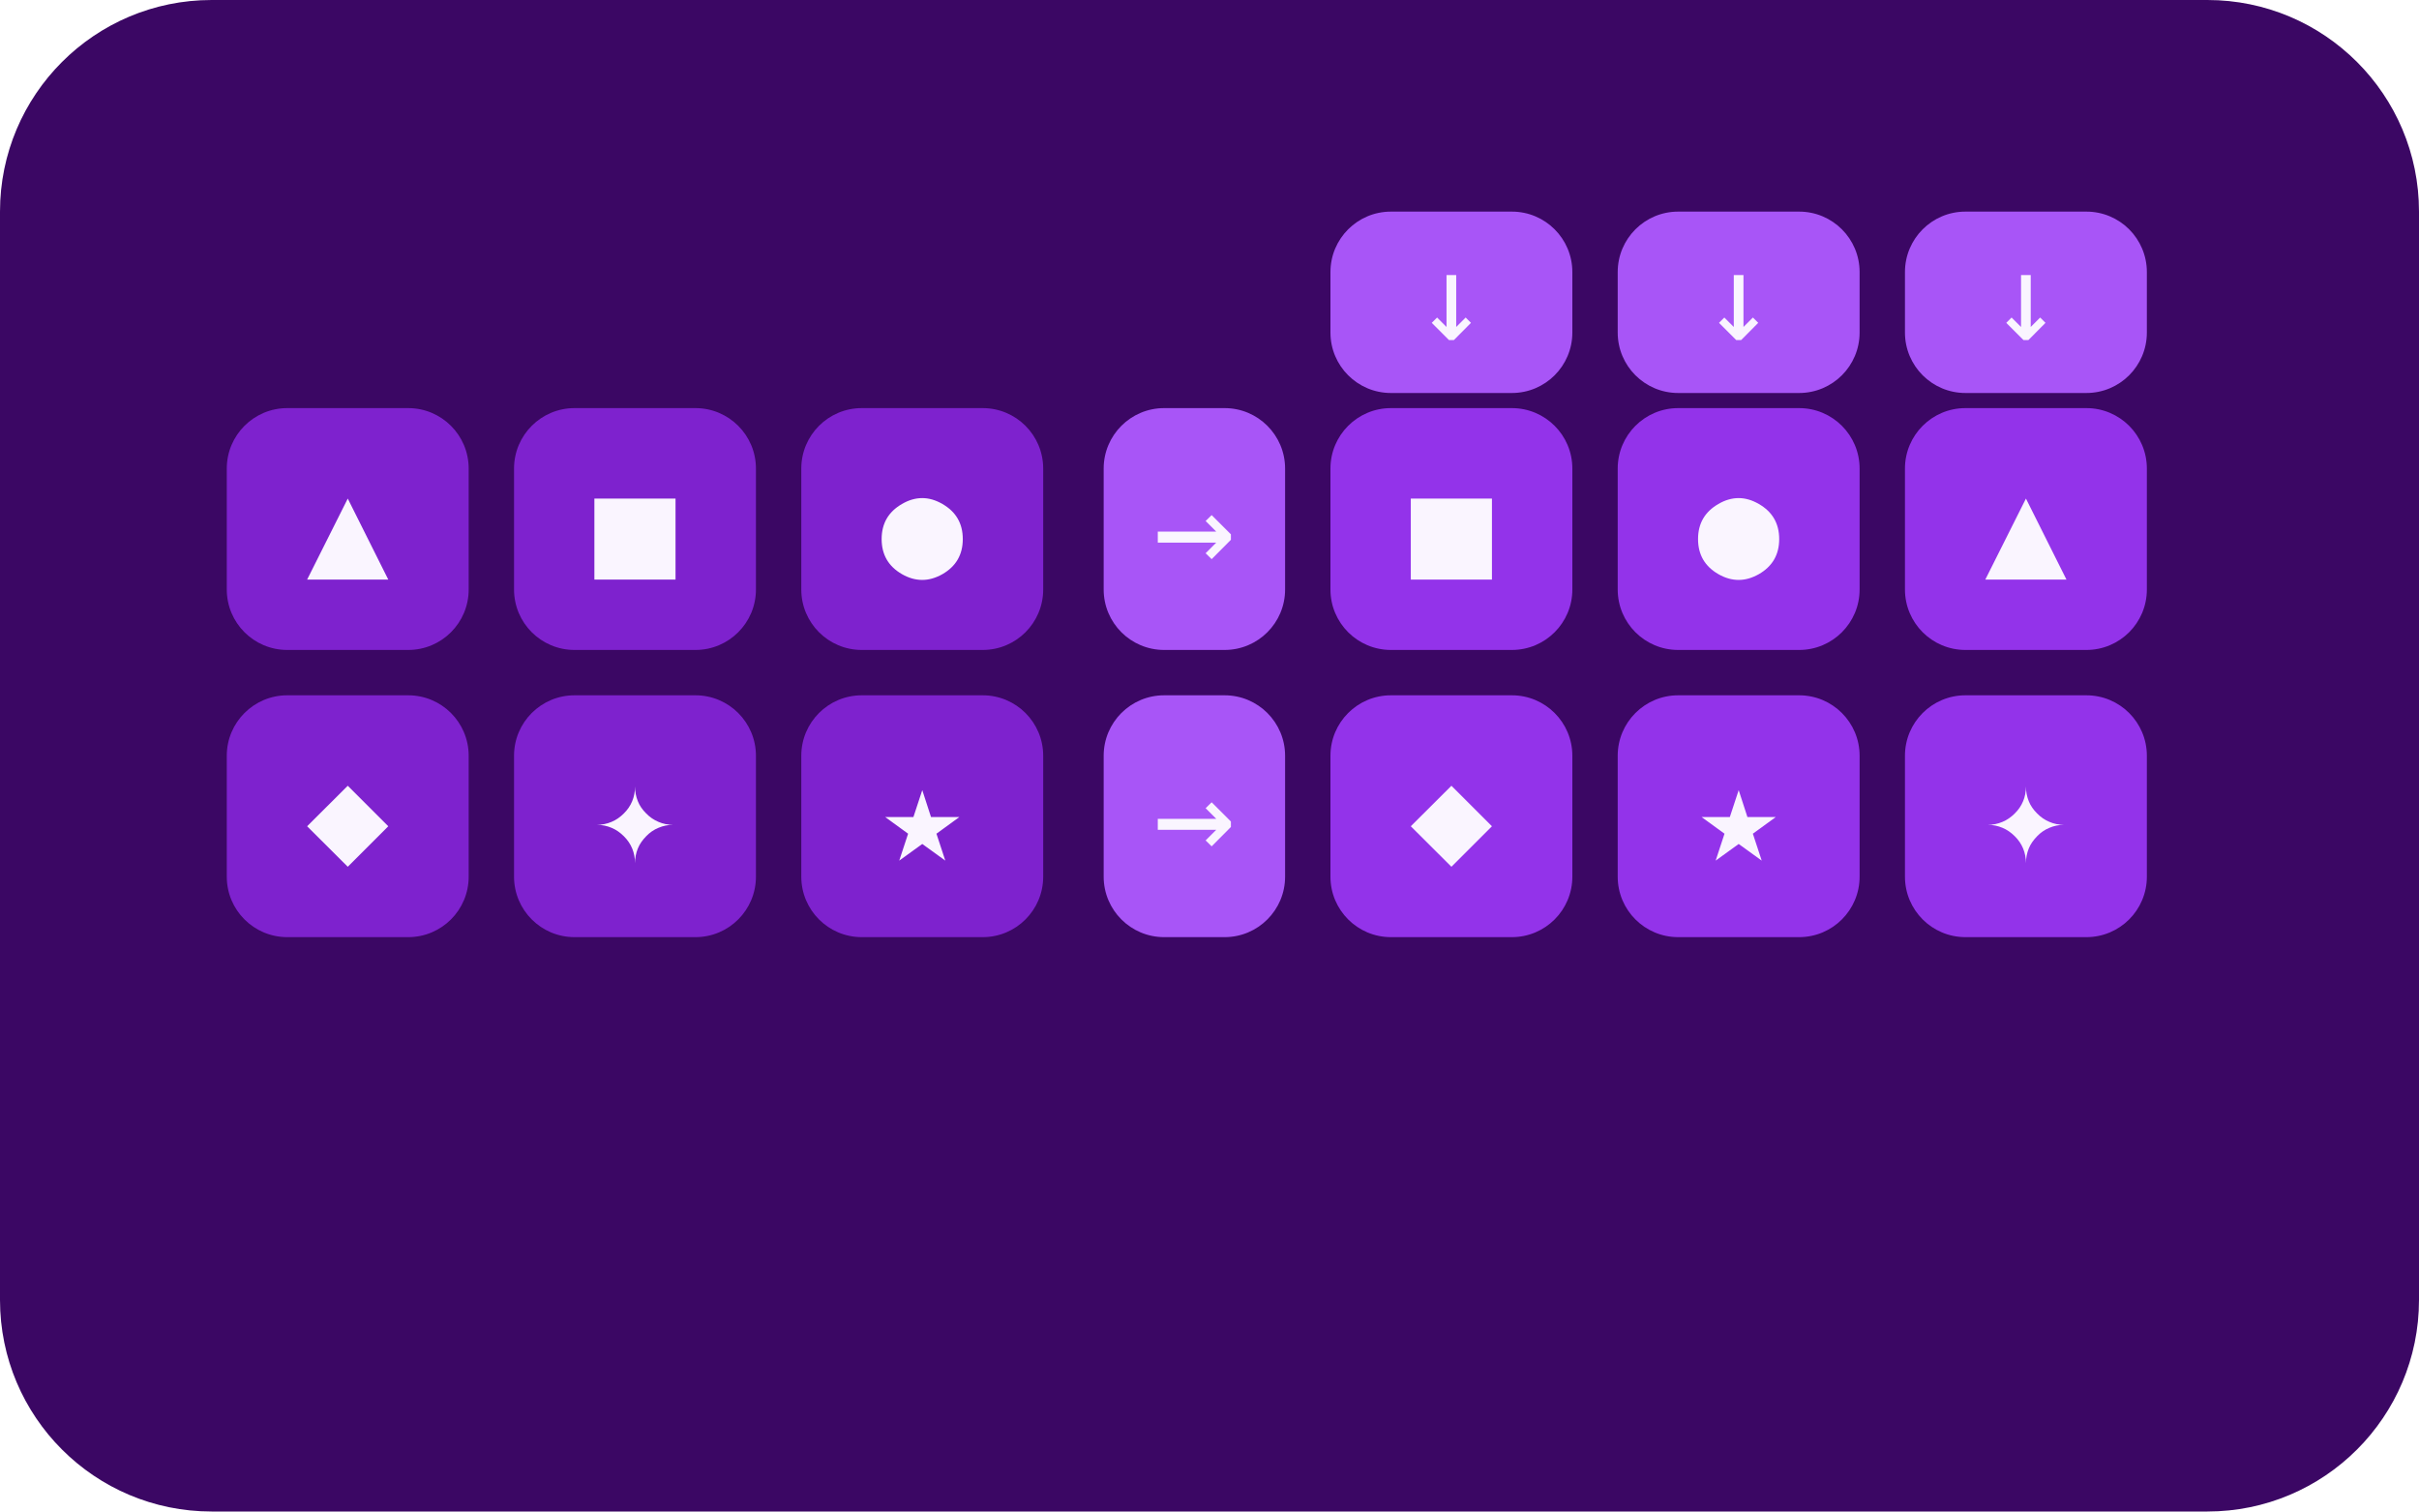
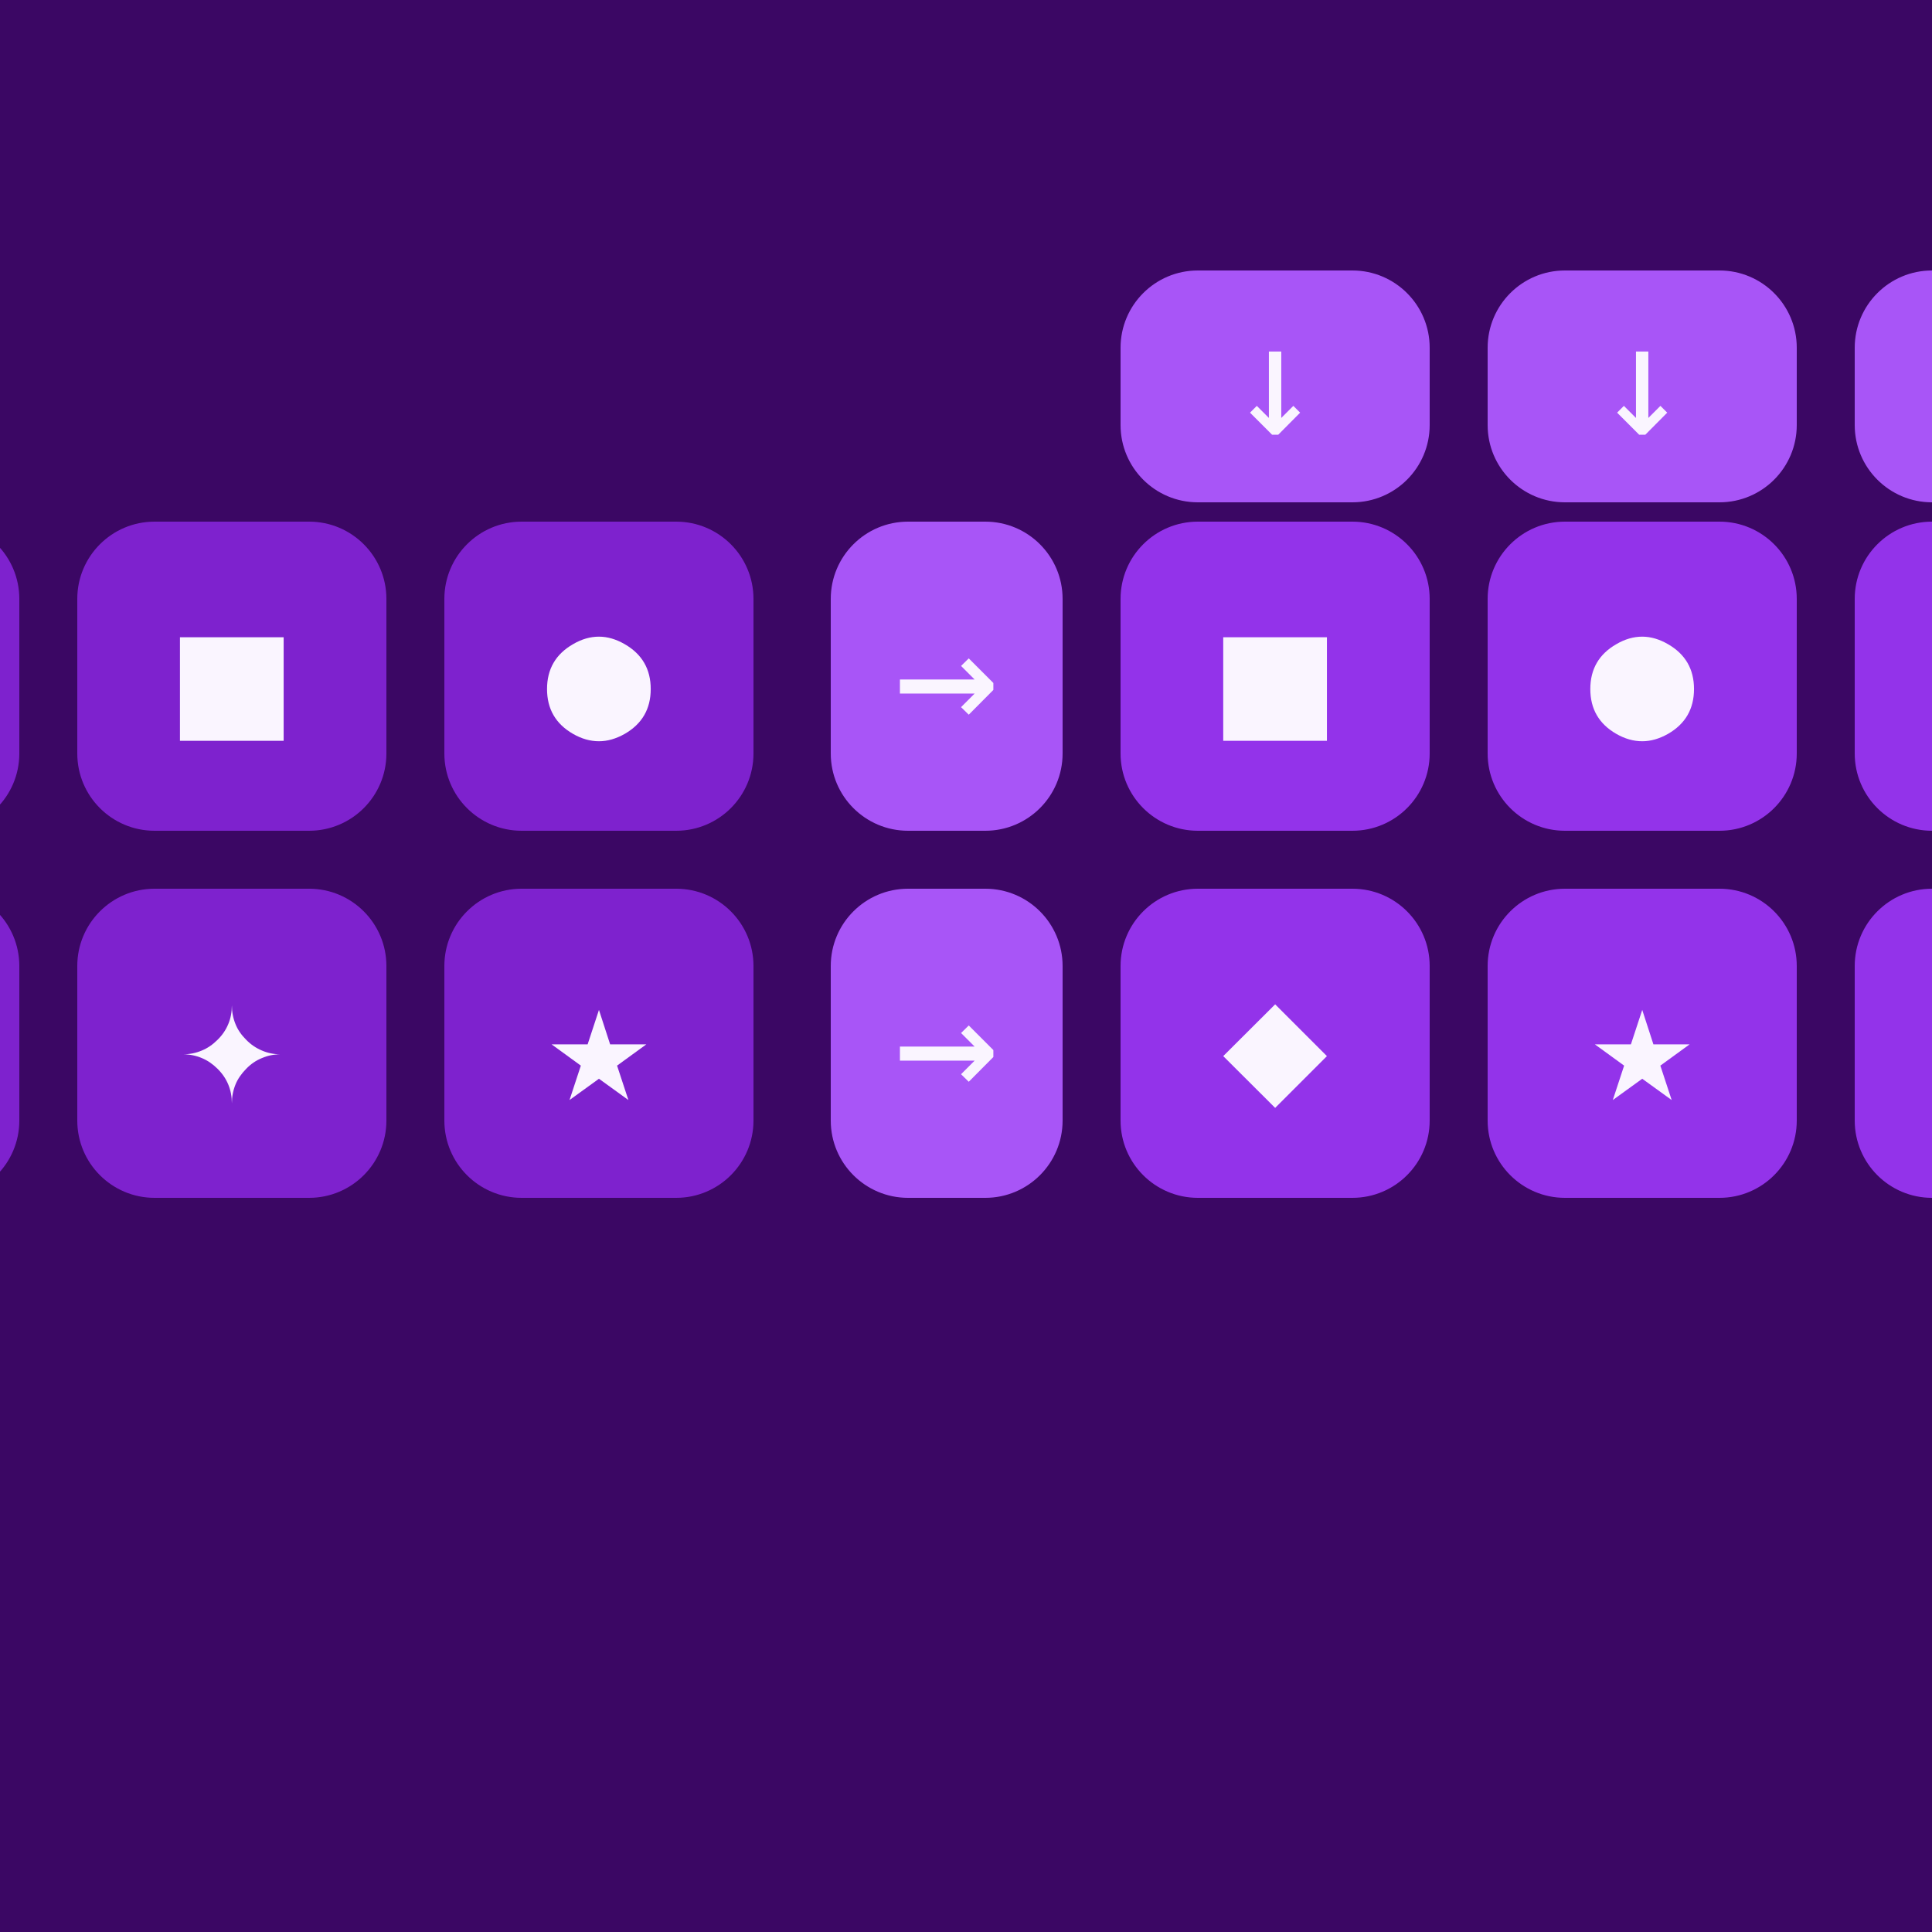
- <svg xmlns="http://www.w3.org/2000/svg" viewBox="0 0 320 200" role="img" aria-labelledby="title desc">
+ <svg xmlns="http://www.w3.org/2000/svg" viewBox="60 0 200 200" role="img" aria-labelledby="title desc">
  <rect width="320" height="200" rx="28" fill="#3b0764" />
  <g transform="translate(30 54)" fill="#faf5ff" font-family="monospace" font-size="18" text-anchor="middle">
    <rect x="0" y="0" width="32" height="32" rx="8" fill="#7e22ce" />
    <text x="16" y="22">▲</text>
    <rect x="38" y="0" width="32" height="32" rx="8" fill="#7e22ce" />
    <text x="54" y="22">■</text>
    <rect x="76" y="0" width="32" height="32" rx="8" fill="#7e22ce" />
    <text x="92" y="22">●</text>
    <rect x="0" y="38" width="32" height="32" rx="8" fill="#7e22ce" />
    <text x="16" y="60">◆</text>
    <rect x="38" y="38" width="32" height="32" rx="8" fill="#7e22ce" />
    <text x="54" y="60">✦</text>
    <rect x="76" y="38" width="32" height="32" rx="8" fill="#7e22ce" />
    <text x="92" y="60">★</text>
  </g>
  <g transform="translate(176 28)" fill="#faf5ff" font-family="monospace" font-size="16" text-anchor="middle">
    <rect x="0" y="0" width="32" height="24" rx="8" fill="#a855f7" />
    <text x="16" y="17">↓</text>
    <rect x="38" y="0" width="32" height="24" rx="8" fill="#a855f7" />
    <text x="54" y="17">↓</text>
    <rect x="76" y="0" width="32" height="24" rx="8" fill="#a855f7" />
    <text x="92" y="17">↓</text>
  </g>
  <g transform="translate(176 54)" fill="#faf5ff" font-family="monospace" font-size="18" text-anchor="middle">
    <rect x="-30" y="0" width="24" height="32" rx="8" fill="#a855f7" />
    <text x="-18" y="22">→</text>
    <rect x="-30" y="38" width="24" height="32" rx="8" fill="#a855f7" />
    <text x="-18" y="60">→</text>
    <rect x="0" y="0" width="32" height="32" rx="8" fill="#9333ea" />
    <text x="16" y="22">■</text>
    <rect x="38" y="0" width="32" height="32" rx="8" fill="#9333ea" />
    <text x="54" y="22">●</text>
    <rect x="76" y="0" width="32" height="32" rx="8" fill="#9333ea" />
    <text x="92" y="22">▲</text>
    <rect x="0" y="38" width="32" height="32" rx="8" fill="#9333ea" />
    <text x="16" y="60">◆</text>
    <rect x="38" y="38" width="32" height="32" rx="8" fill="#9333ea" />
    <text x="54" y="60">★</text>
    <rect x="76" y="38" width="32" height="32" rx="8" fill="#9333ea" />
    <text x="92" y="60">✦</text>
  </g>
</svg>
